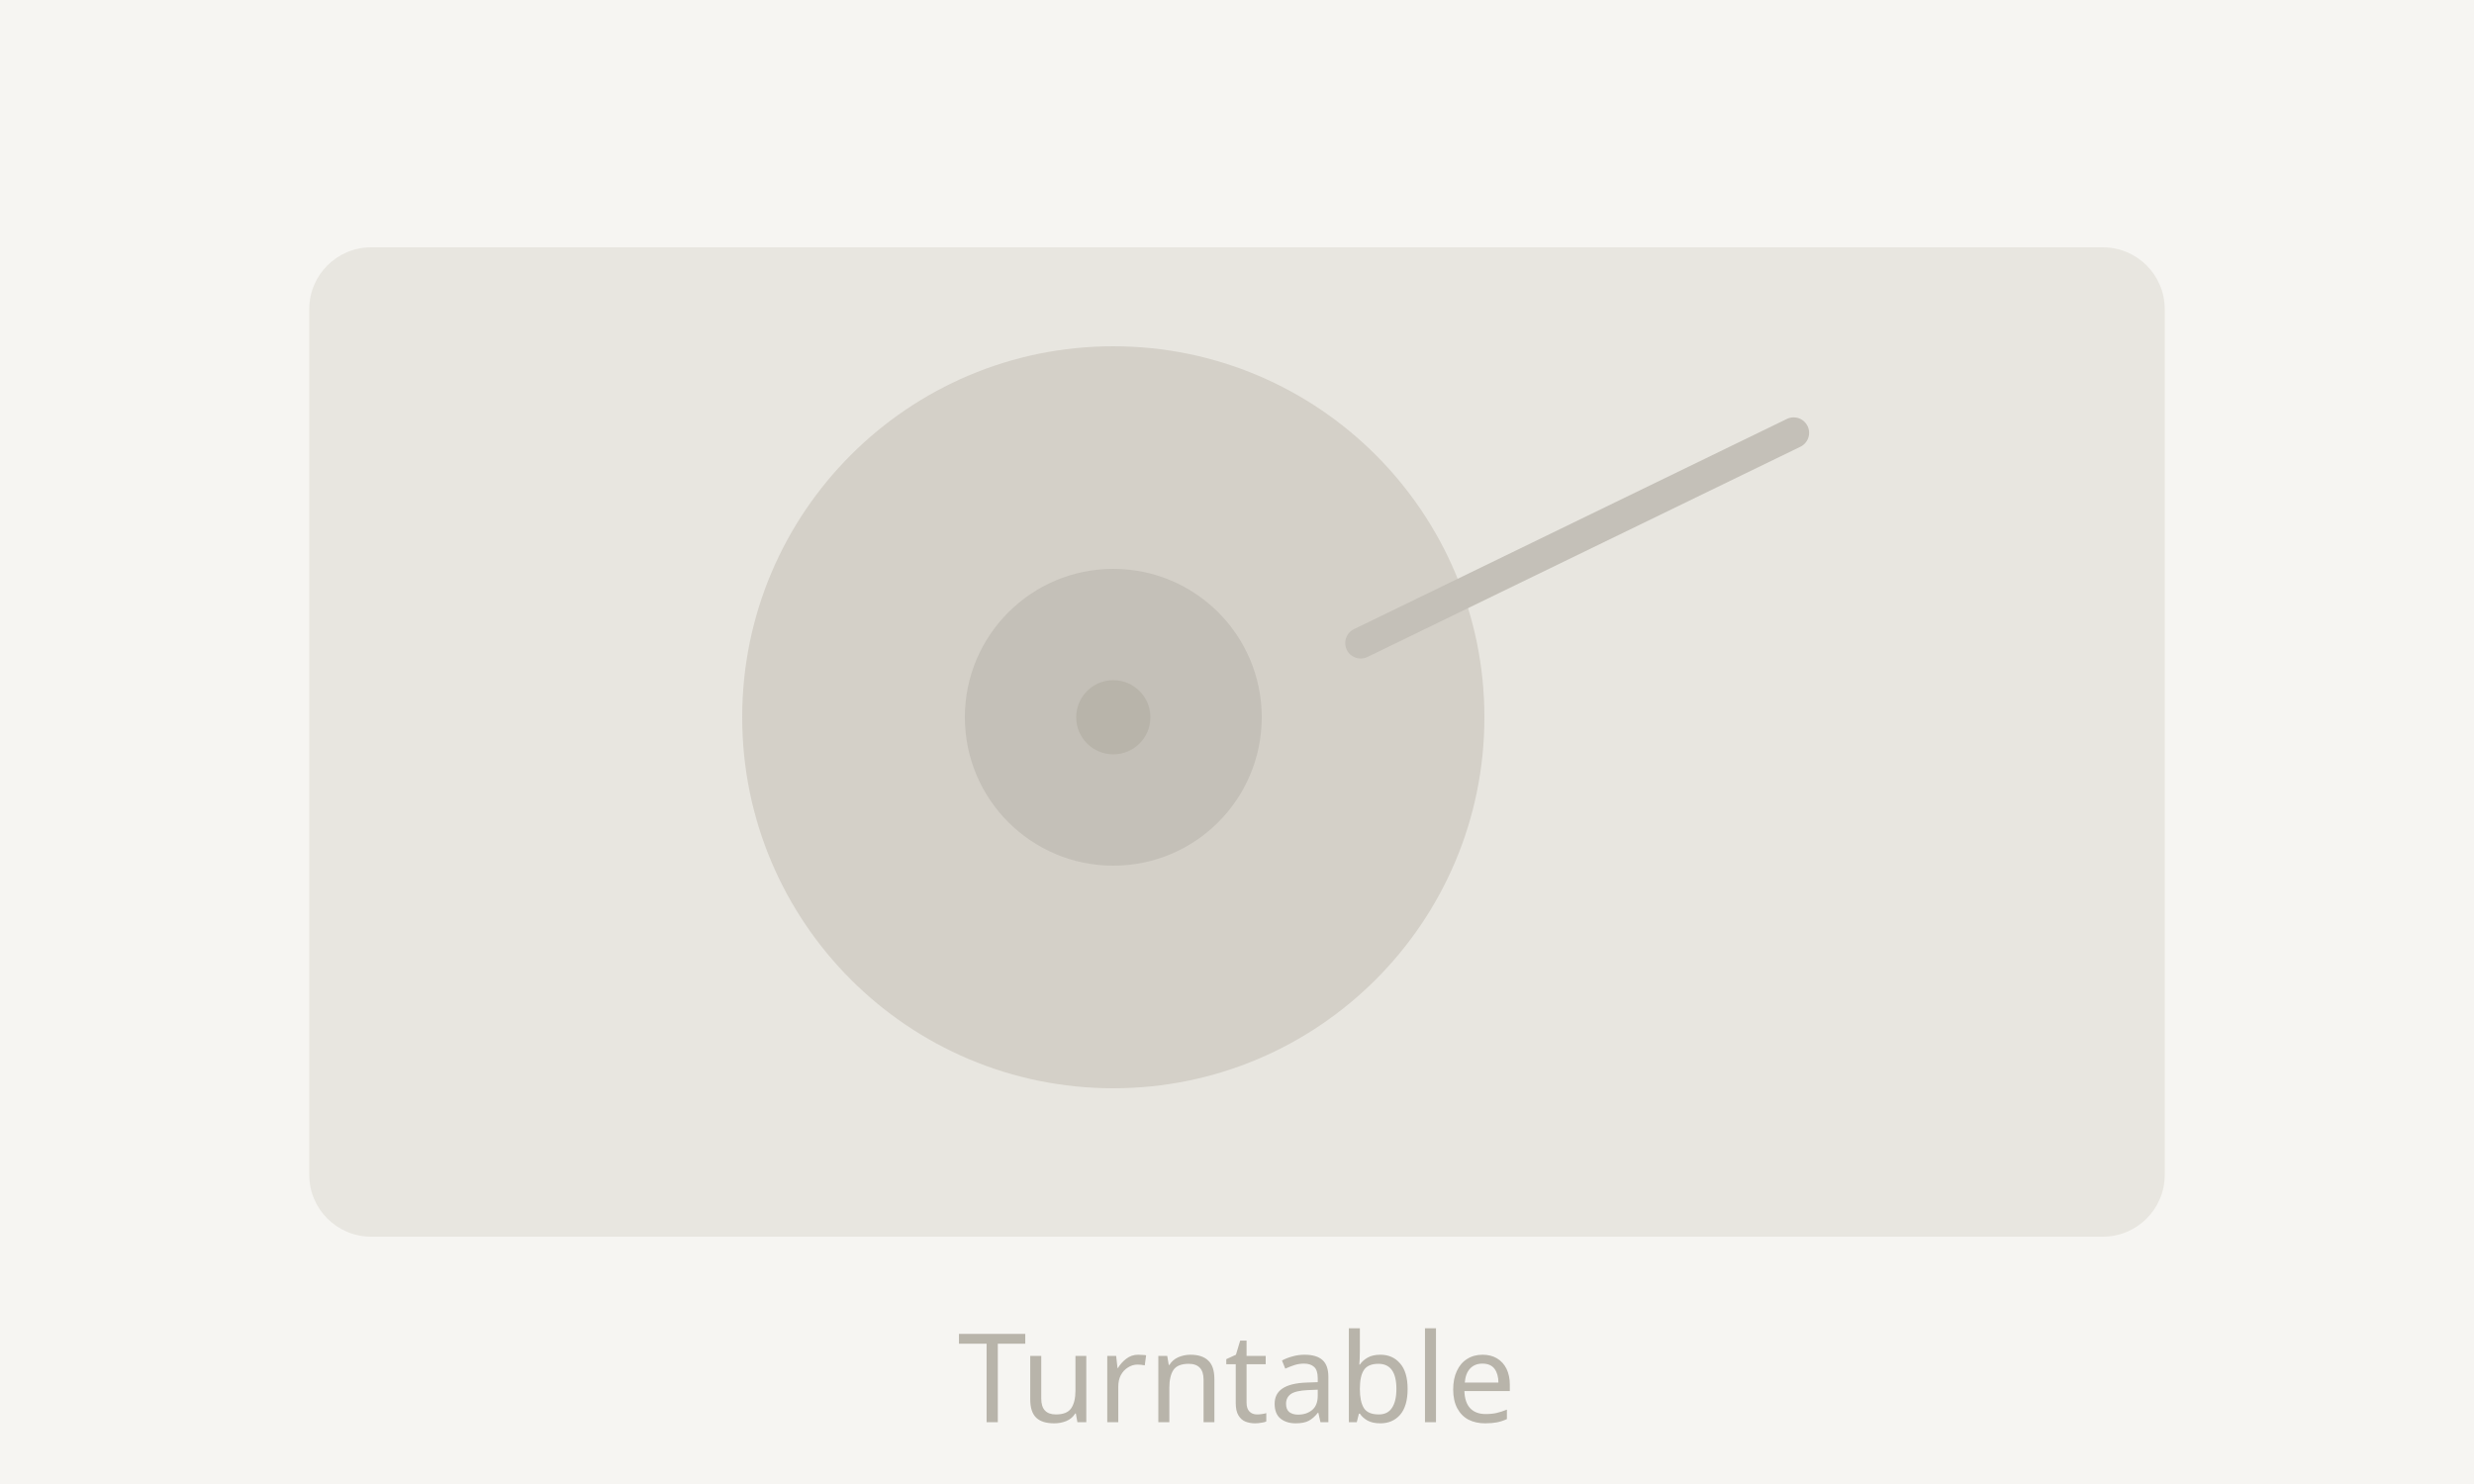
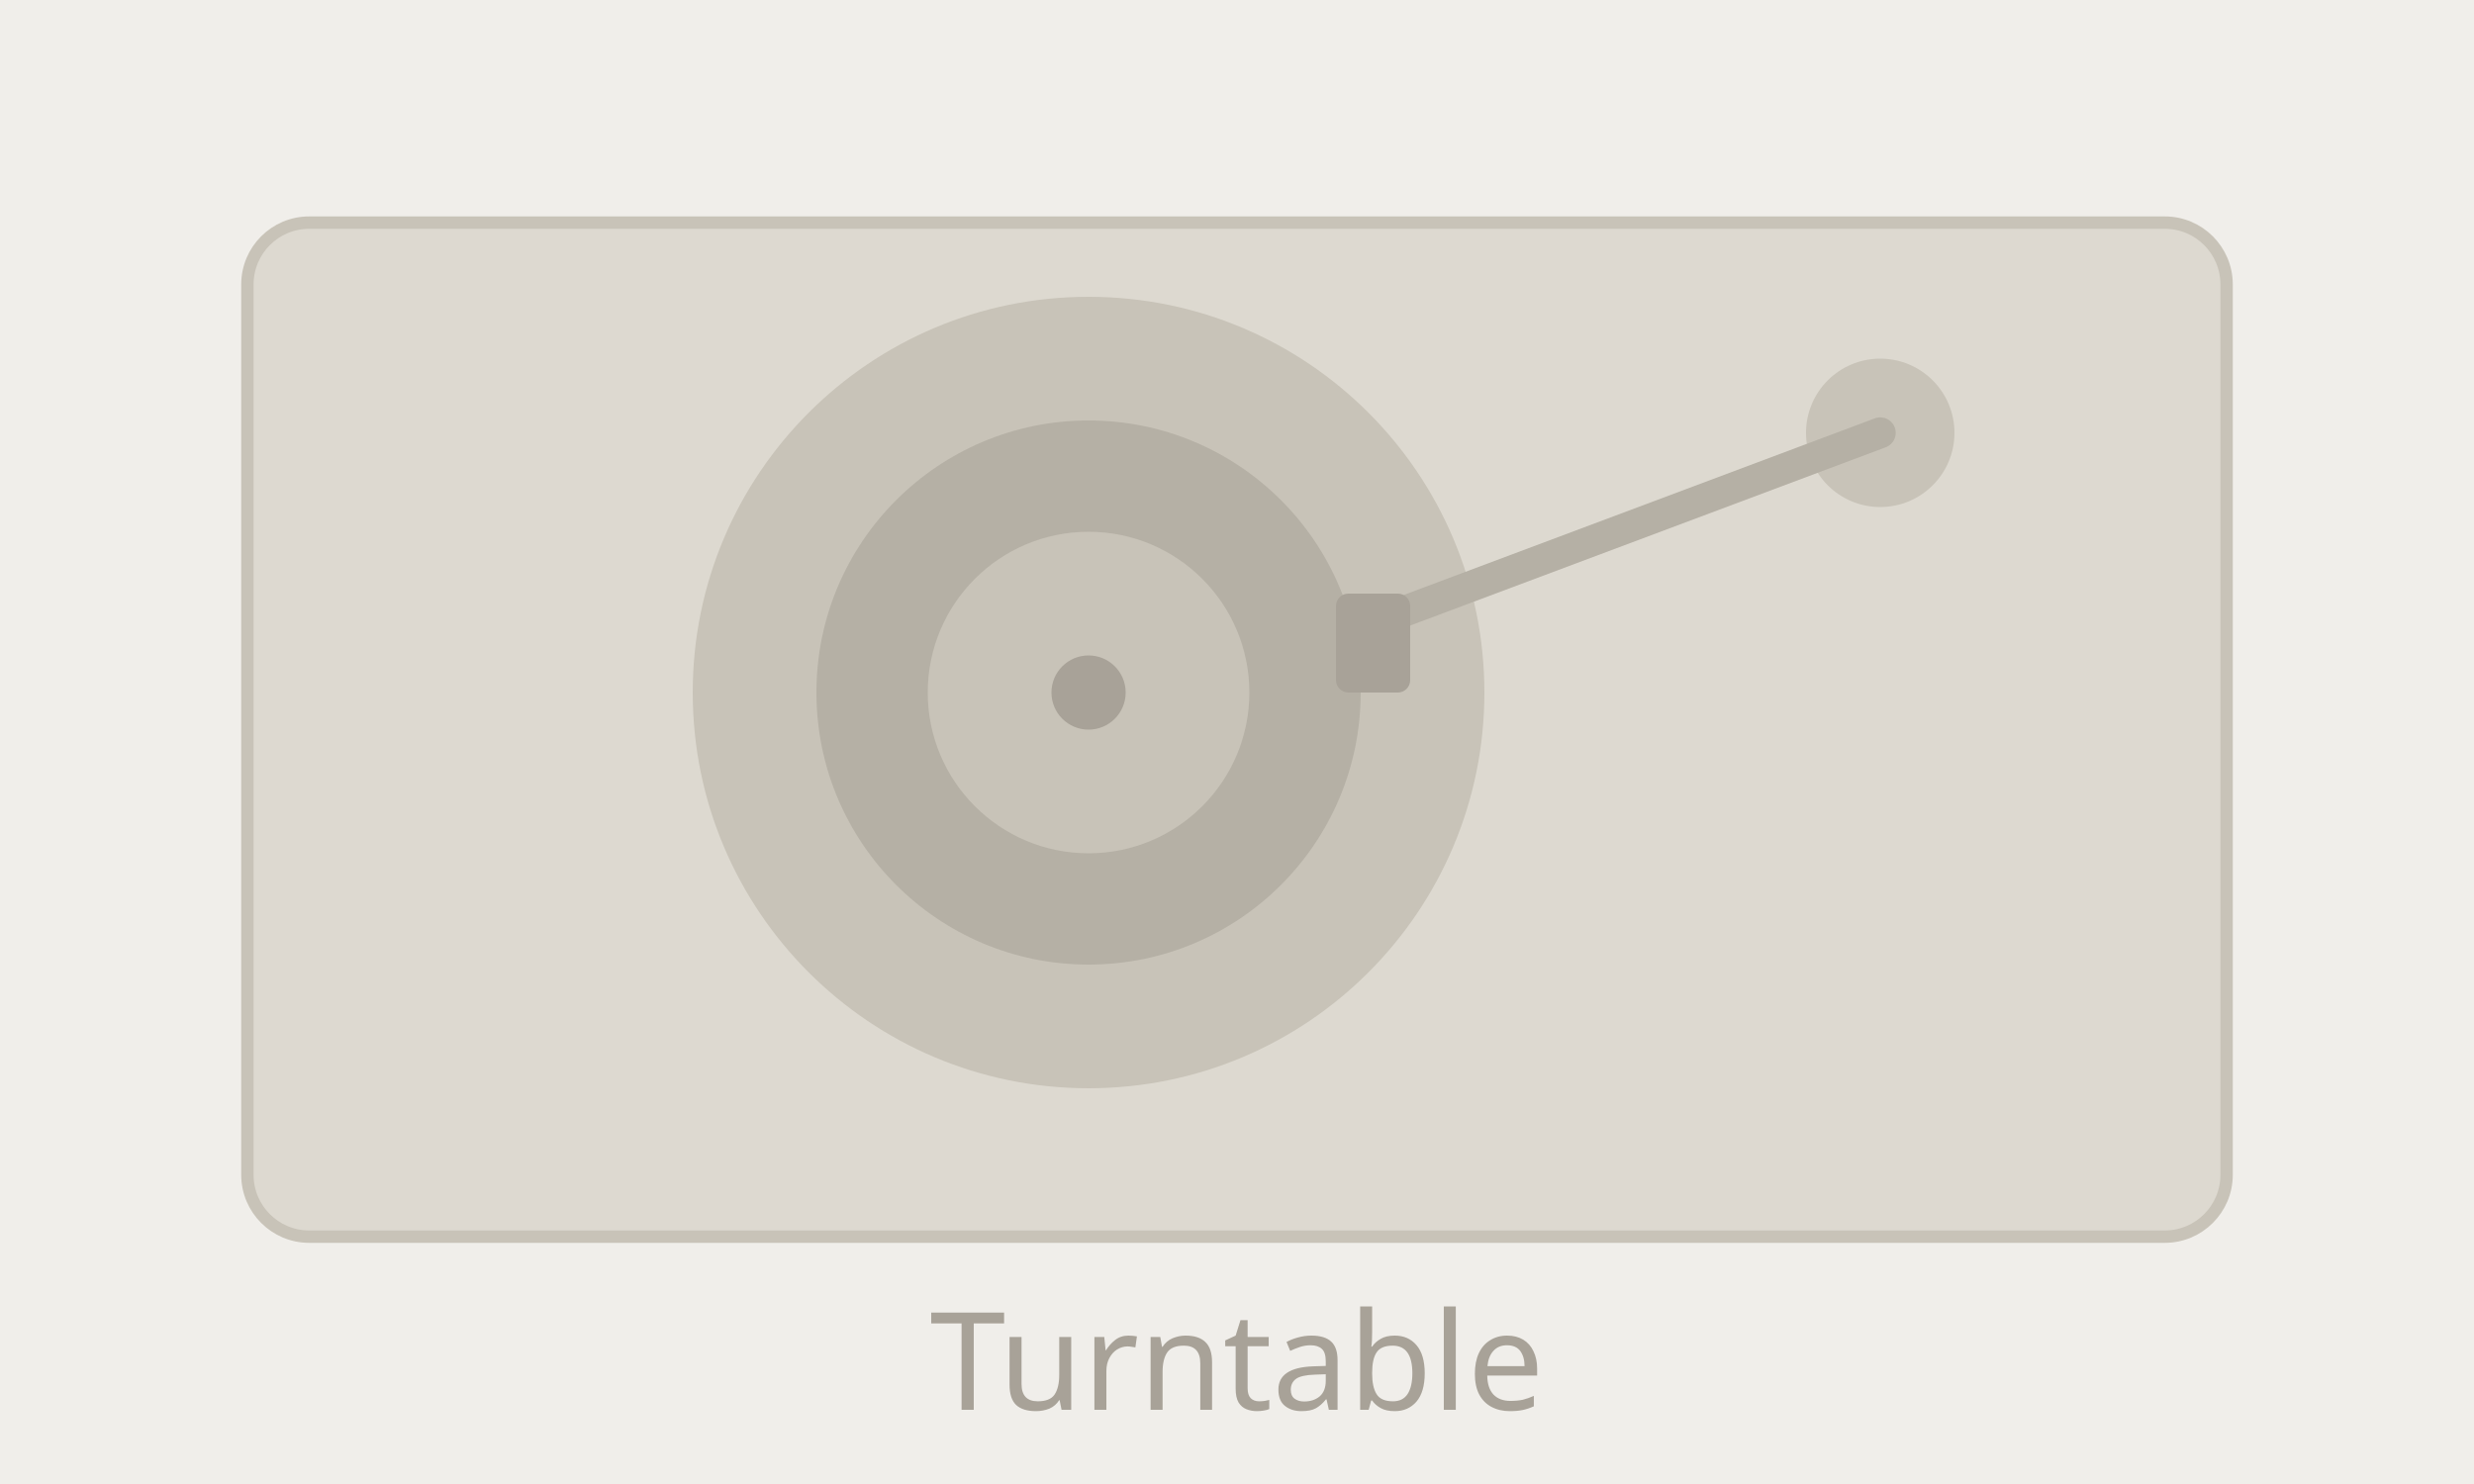
- <svg xmlns="http://www.w3.org/2000/svg" viewBox="0 0 200 120">
-   <rect width="200" height="120" fill="#f6f5f2" />
-   <rect x="25" y="20" width="150" height="80" rx="5" fill="#e8e6e0" />
-   <circle cx="90" cy="58" r="30" fill="#d4d0c8" />
-   <circle cx="90" cy="58" r="12" fill="#c4c0b8" />
-   <circle cx="90" cy="58" r="3" fill="#b8b4aa" />
-   <line x1="145" y1="35" x2="110" y2="52" stroke="#c4c0b8" stroke-width="2.5" stroke-linecap="round" />
-   <text x="100" y="115" text-anchor="middle" font-family="system-ui, sans-serif" font-size="10" fill="#b8b4aa">Turntable</text>
+ <svg xmlns="http://www.w3.org/2000/svg" viewBox="0 0 200 120" fill="none">
+   <rect width="200" height="120" fill="#f0eeea" />
+   <rect x="20" y="18" width="160" height="82" rx="5" fill="#ddd9d0" stroke="#c8c3b8" stroke-width="1" />
+   <circle cx="88" cy="56" r="32" fill="#c8c3b8" />
+   <circle cx="88" cy="56" r="22" fill="#b5b0a5" />
+   <circle cx="88" cy="56" r="13" fill="#c8c3b8" />
+   <circle cx="88" cy="56" r="3" fill="#a8a298" />
+   <circle cx="152" cy="35" r="6" fill="#c8c3b8" />
+   <line x1="152" y1="35" x2="112" y2="50" stroke="#b5b0a5" stroke-width="2.5" stroke-linecap="round" />
+   <rect x="108" y="48" width="6" height="8" rx="1" fill="#a8a298" />
+   <text x="100" y="114" text-anchor="middle" font-family="system-ui, sans-serif" font-size="11" fill="#a8a298">Turntable</text>
</svg>
